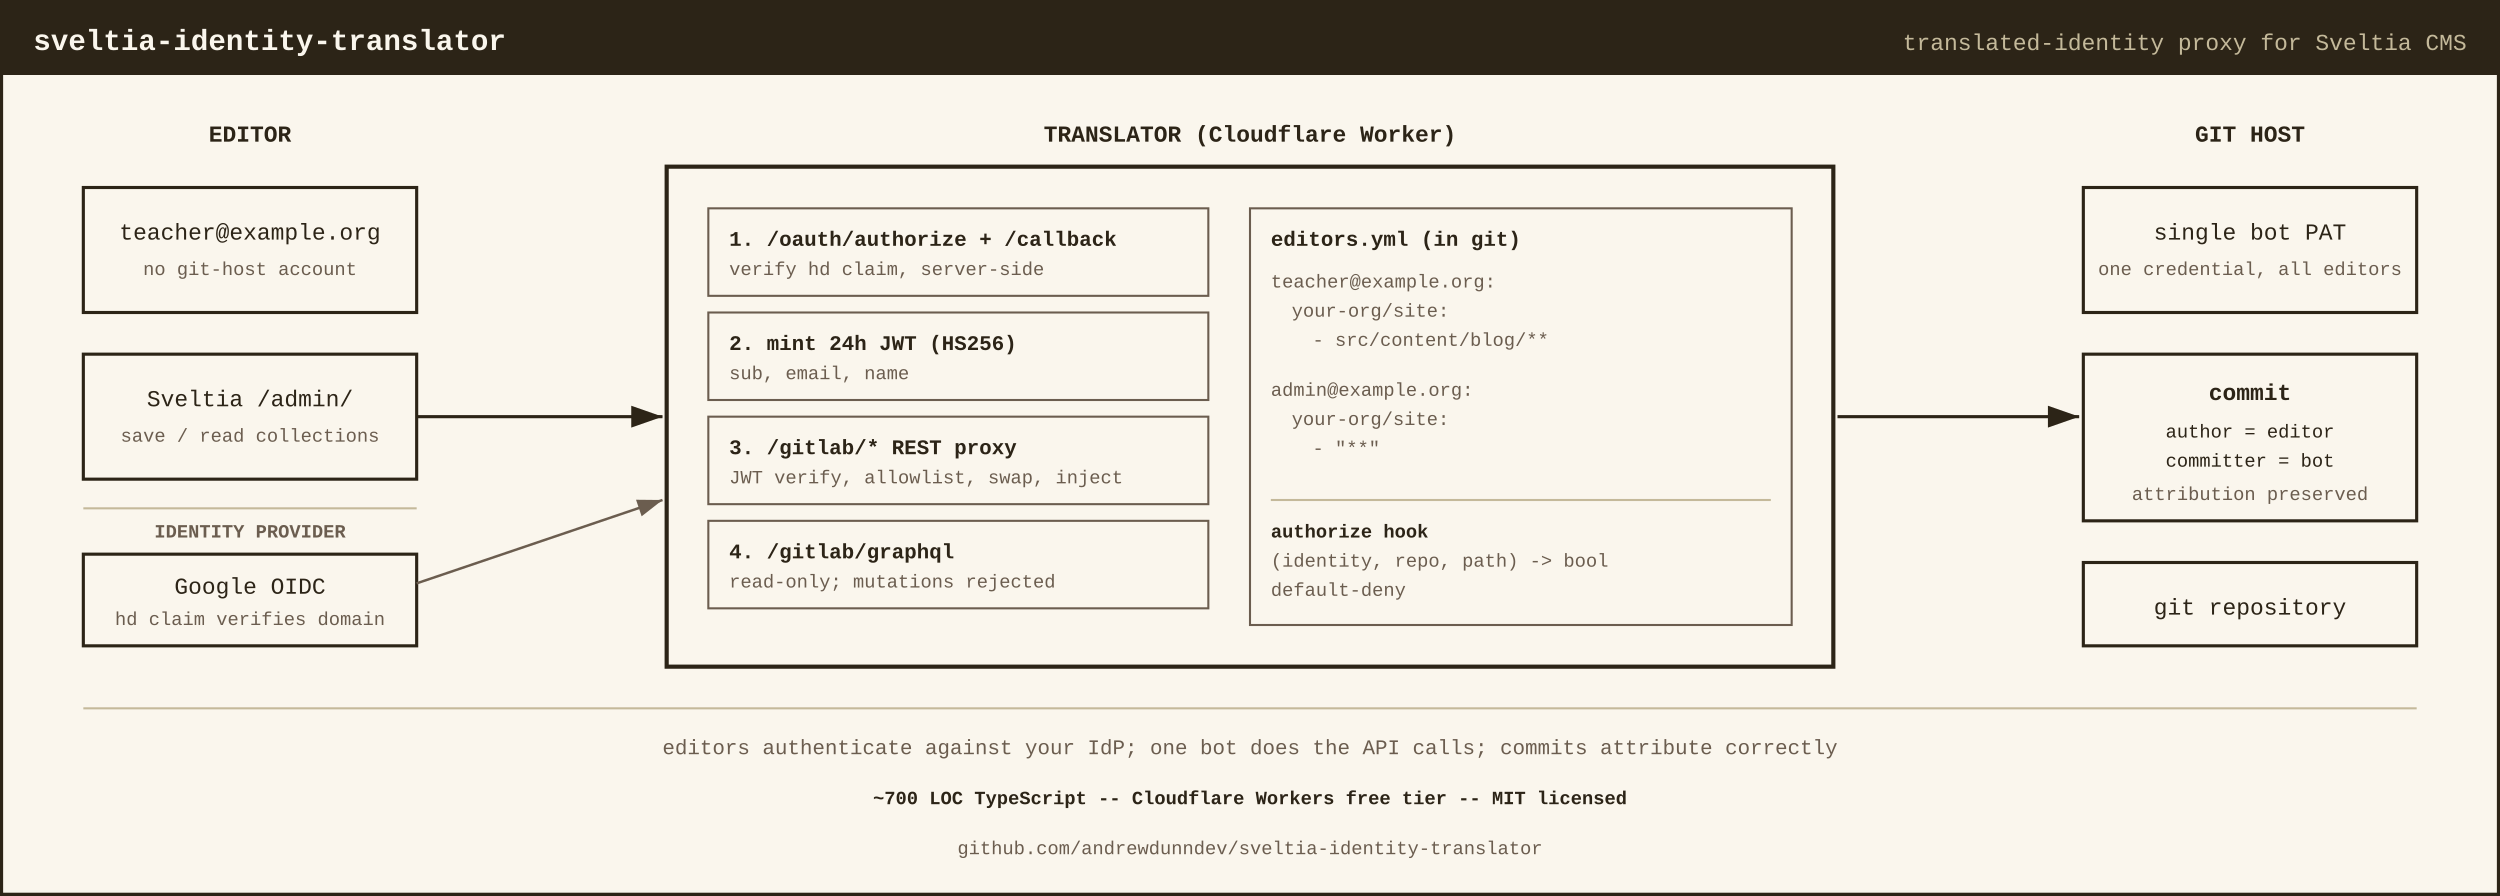
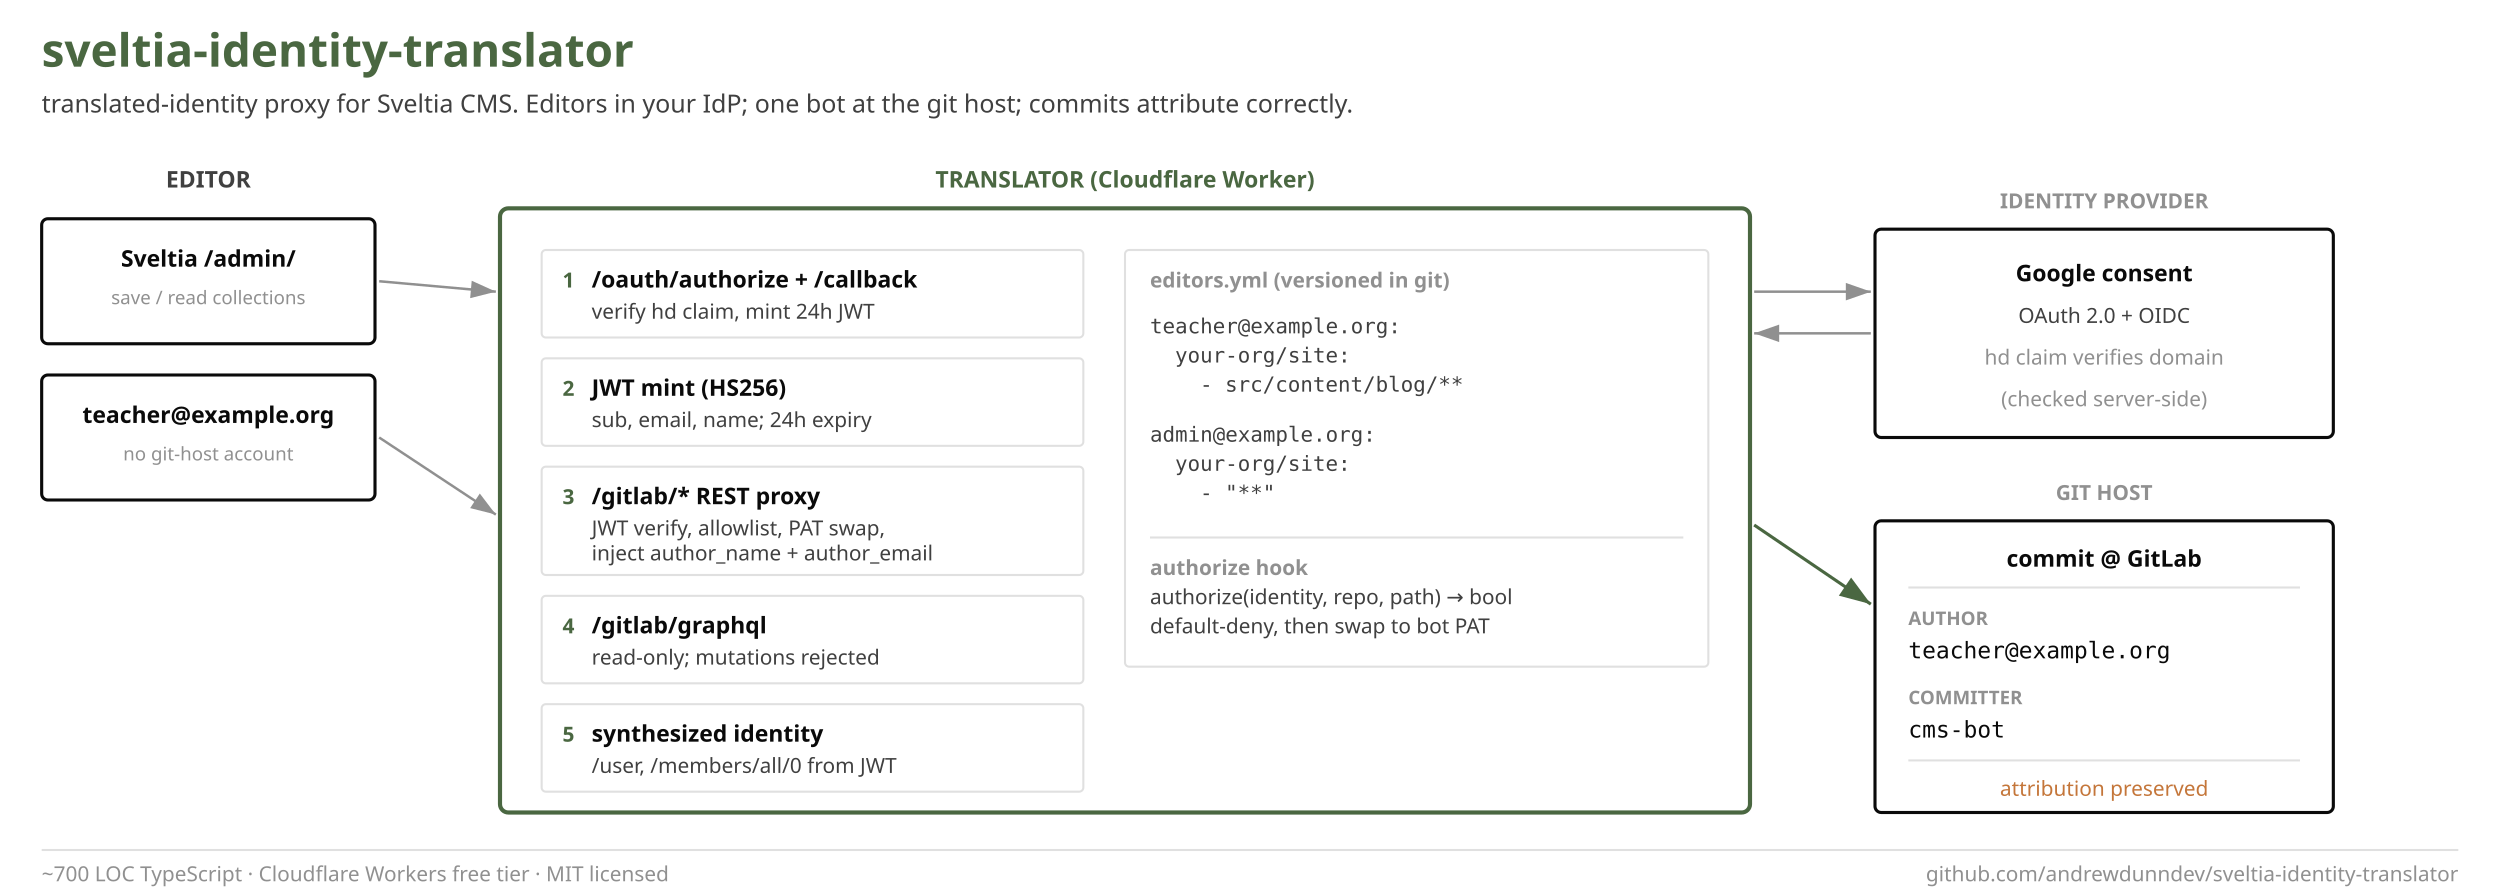
- <svg xmlns="http://www.w3.org/2000/svg" viewBox="0 0 1200 430" font-family="'IBM Plex Mono', 'Courier New', monospace">
-   <rect x="0" y="0" width="1200" height="430" fill="#faf6ed" stroke="#2c2417" stroke-width="3" />
-   <rect x="0" y="0" width="1200" height="36" fill="#2c2417" />
-   <text x="16" y="24" font-size="14" fill="#faf6ed" font-weight="bold">sveltia-identity-translator</text>
-   <text x="1184" y="24" font-size="11" fill="#c4b99a" text-anchor="end">translated-identity proxy for Sveltia CMS</text>
+ <svg xmlns="http://www.w3.org/2000/svg" viewBox="0 0 1200 430" role="img" aria-label="sveltia-identity-translator: editors authenticate via Google Workspace; the translator runs a 5-job pipeline (OAuth handshake, JWT mint, REST proxy with allowlist + author injection, GraphQL read-only, synthesized identity); commits land at GitLab with editor as author and bot as committer." style="width:100%;max-width:1200px;display:block;font-family:'Source Sans Pro', system-ui, sans-serif">
  <defs>
    <marker id="h-arrow" viewBox="0 0 10 7" refX="10" refY="3.5" markerWidth="10" markerHeight="7" orient="auto-start-reverse">
-       <path d="M0,0 L10,3.5 L0,7 z" fill="#2c2417" />
+       <path d="M0,0 L10,3.5 L0,7 z" fill="#909090" />
    </marker>
-     <marker id="h-arrow-light" viewBox="0 0 10 7" refX="10" refY="3.5" markerWidth="10" markerHeight="7" orient="auto-start-reverse">
-       <path d="M0,0 L10,3.5 L0,7 z" fill="#6b5d4f" />
+     <marker id="h-arrow-accent" viewBox="0 0 10 7" refX="10" refY="3.5" markerWidth="10" markerHeight="7" orient="auto-start-reverse">
+       <path d="M0,0 L10,3.5 L0,7 z" fill="#4a6741" />
    </marker>
  </defs>
-   <text x="120" y="68" text-anchor="middle" font-size="11" font-weight="bold" fill="#2c2417">EDITOR</text>
-   <text x="600" y="68" text-anchor="middle" font-size="11" font-weight="bold" fill="#2c2417">TRANSLATOR (Cloudflare Worker)</text>
-   <text x="1080" y="68" text-anchor="middle" font-size="11" font-weight="bold" fill="#2c2417">GIT HOST</text>
-   <rect x="40" y="90" width="160" height="60" fill="none" stroke="#2c2417" stroke-width="1.5" />
-   <text x="120" y="115" text-anchor="middle" font-size="11" fill="#2c2417">teacher@example.org</text>
-   <text x="120" y="132" text-anchor="middle" font-size="9" fill="#6b5d4f">no git-host account</text>
-   <rect x="40" y="170" width="160" height="60" fill="none" stroke="#2c2417" stroke-width="1.5" />
-   <text x="120" y="195" text-anchor="middle" font-size="11" fill="#2c2417">Sveltia /admin/</text>
-   <text x="120" y="212" text-anchor="middle" font-size="9" fill="#6b5d4f">save / read collections</text>
-   <line x1="40" y1="244" x2="200" y2="244" stroke="#c4b99a" stroke-width="1" />
-   <text x="120" y="258" text-anchor="middle" font-size="9" font-weight="bold" fill="#6b5d4f">IDENTITY PROVIDER</text>
-   <rect x="40" y="266" width="160" height="44" fill="none" stroke="#2c2417" stroke-width="1.5" />
-   <text x="120" y="285" text-anchor="middle" font-size="11" fill="#2c2417">Google OIDC</text>
-   <text x="120" y="300" text-anchor="middle" font-size="9" fill="#6b5d4f">hd claim verifies domain</text>
-   <rect x="320" y="80" width="560" height="240" fill="none" stroke="#2c2417" stroke-width="2" />
-   <rect x="340" y="100" width="240" height="42" fill="none" stroke="#6b5d4f" stroke-width="1" />
-   <text x="350" y="118" font-size="10" font-weight="bold" fill="#2c2417">1. /oauth/authorize + /callback</text>
-   <text x="350" y="132" font-size="9" fill="#6b5d4f">verify hd claim, server-side</text>
-   <rect x="340" y="150" width="240" height="42" fill="none" stroke="#6b5d4f" stroke-width="1" />
-   <text x="350" y="168" font-size="10" font-weight="bold" fill="#2c2417">2. mint 24h JWT (HS256)</text>
-   <text x="350" y="182" font-size="9" fill="#6b5d4f">sub, email, name</text>
-   <rect x="340" y="200" width="240" height="42" fill="none" stroke="#6b5d4f" stroke-width="1" />
-   <text x="350" y="218" font-size="10" font-weight="bold" fill="#2c2417">3. /gitlab/* REST proxy</text>
-   <text x="350" y="232" font-size="9" fill="#6b5d4f">JWT verify, allowlist, swap, inject</text>
-   <rect x="340" y="250" width="240" height="42" fill="none" stroke="#6b5d4f" stroke-width="1" />
-   <text x="350" y="268" font-size="10" font-weight="bold" fill="#2c2417">4. /gitlab/graphql</text>
-   <text x="350" y="282" font-size="9" fill="#6b5d4f">read-only; mutations rejected</text>
-   <rect x="600" y="100" width="260" height="200" fill="none" stroke="#6b5d4f" stroke-width="1" />
-   <text x="610" y="118" font-size="10" font-weight="bold" fill="#2c2417">editors.yml (in git)</text>
-   <text x="610" y="138" font-size="9" fill="#6b5d4f">teacher@example.org:</text>
-   <text x="620" y="152" font-size="9" fill="#6b5d4f">your-org/site:</text>
-   <text x="630" y="166" font-size="9" fill="#6b5d4f">- src/content/blog/**</text>
-   <text x="610" y="190" font-size="9" fill="#6b5d4f">admin@example.org:</text>
-   <text x="620" y="204" font-size="9" fill="#6b5d4f">your-org/site:</text>
-   <text x="630" y="218" font-size="9" fill="#6b5d4f">- "**"</text>
-   <line x1="610" y1="240" x2="850" y2="240" stroke="#c4b99a" stroke-width="1" />
-   <text x="610" y="258" font-size="9" font-weight="bold" fill="#2c2417">authorize hook</text>
-   <text x="610" y="272" font-size="9" fill="#6b5d4f">(identity, repo, path) -&gt; bool</text>
-   <text x="610" y="286" font-size="9" fill="#6b5d4f">default-deny</text>
-   <rect x="1000" y="90" width="160" height="60" fill="none" stroke="#2c2417" stroke-width="1.5" />
-   <text x="1080" y="115" text-anchor="middle" font-size="11" fill="#2c2417">single bot PAT</text>
-   <text x="1080" y="132" text-anchor="middle" font-size="9" fill="#6b5d4f">one credential, all editors</text>
-   <rect x="1000" y="170" width="160" height="80" fill="none" stroke="#2c2417" stroke-width="1.5" />
-   <text x="1080" y="192" text-anchor="middle" font-size="11" font-weight="bold" fill="#2c2417">commit</text>
-   <text x="1080" y="210" text-anchor="middle" font-size="9" fill="#2c2417">author = editor</text>
-   <text x="1080" y="224" text-anchor="middle" font-size="9" fill="#2c2417">committer = bot</text>
-   <text x="1080" y="240" text-anchor="middle" font-size="9" fill="#6b5d4f">attribution preserved</text>
-   <rect x="1000" y="270" width="160" height="40" fill="none" stroke="#2c2417" stroke-width="1.5" />
-   <text x="1080" y="295" text-anchor="middle" font-size="11" fill="#2c2417">git repository</text>
-   <line x1="200" y1="200" x2="318" y2="200" stroke="#2c2417" stroke-width="1.5" marker-end="url(#h-arrow)" />
-   <line x1="200" y1="280" x2="318" y2="240" stroke="#6b5d4f" stroke-width="1.2" marker-end="url(#h-arrow-light)" />
-   <line x1="882" y1="200" x2="998" y2="200" stroke="#2c2417" stroke-width="1.5" marker-end="url(#h-arrow)" />
-   <line x1="40" y1="340" x2="1160" y2="340" stroke="#c4b99a" stroke-width="1" />
-   <text x="600" y="362" font-size="10" fill="#6b5d4f" text-anchor="middle">editors authenticate against your IdP; one bot does the API calls; commits attribute correctly</text>
-   <text x="600" y="386" font-size="9" font-weight="600" fill="#2c2417" text-anchor="middle">~700 LOC TypeScript -- Cloudflare Workers free tier -- MIT licensed</text>
-   <text x="600" y="410" font-size="9" fill="#6b5d4f" text-anchor="middle">github.com/andrewdunndev/sveltia-identity-translator</text>
+   <text x="20" y="32" font-size="22" font-weight="700" fill="#4a6741">sveltia-identity-translator</text>
+   <text x="20" y="54" font-size="12" fill="#404040">translated-identity proxy for Sveltia CMS. Editors in your IdP; one bot at the git host; commits attribute correctly.</text>
+   <text x="100" y="90" text-anchor="middle" font-size="11" font-weight="700" fill="#404040">EDITOR</text>
+   <text x="540" y="90" text-anchor="middle" font-size="11" font-weight="700" fill="#4a6741">TRANSLATOR (Cloudflare Worker)</text>
+   <text x="1010" y="100" text-anchor="middle" font-size="10" font-weight="700" fill="#909090">IDENTITY PROVIDER</text>
+   <text x="1010" y="240" text-anchor="middle" font-size="10" font-weight="700" fill="#909090">GIT HOST</text>
+   <rect x="20" y="105" width="160" height="60" rx="3" fill="none" stroke="#0a0a0a" stroke-width="1.5" />
+   <text x="100" y="128" text-anchor="middle" font-size="11" font-weight="600" fill="#0a0a0a">Sveltia /admin/</text>
+   <text x="100" y="146" text-anchor="middle" font-size="9" fill="#909090">save / read collections</text>
+   <rect x="20" y="180" width="160" height="60" rx="3" fill="none" stroke="#0a0a0a" stroke-width="1.5" />
+   <text x="100" y="203" text-anchor="middle" font-size="11" font-weight="600" fill="#0a0a0a">teacher@example.org</text>
+   <text x="100" y="221" text-anchor="middle" font-size="9" fill="#909090">no git-host account</text>
+   <rect x="240" y="100" width="600" height="290" rx="4" fill="none" stroke="#4a6741" stroke-width="2" />
+   <rect x="260" y="120" width="260" height="42" rx="2" fill="none" stroke="#e0e0e0" stroke-width="1" />
+   <text x="270" y="138" font-size="10" font-weight="700" fill="#4a6741">1</text>
+   <text x="284" y="138" font-size="11" font-weight="600" fill="#0a0a0a">/oauth/authorize + /callback</text>
+   <text x="284" y="153" font-size="10" fill="#404040">verify hd claim, mint 24h JWT</text>
+   <rect x="260" y="172" width="260" height="42" rx="2" fill="none" stroke="#e0e0e0" stroke-width="1" />
+   <text x="270" y="190" font-size="10" font-weight="700" fill="#4a6741">2</text>
+   <text x="284" y="190" font-size="11" font-weight="600" fill="#0a0a0a">JWT mint (HS256)</text>
+   <text x="284" y="205" font-size="10" fill="#404040">sub, email, name; 24h expiry</text>
+   <rect x="260" y="224" width="260" height="52" rx="2" fill="none" stroke="#e0e0e0" stroke-width="1" />
+   <text x="270" y="242" font-size="10" font-weight="700" fill="#4a6741">3</text>
+   <text x="284" y="242" font-size="11" font-weight="600" fill="#0a0a0a">/gitlab/* REST proxy</text>
+   <text x="284" y="257" font-size="10" fill="#404040">JWT verify, allowlist, PAT swap,</text>
+   <text x="284" y="269" font-size="10" fill="#404040">inject author_name + author_email</text>
+   <rect x="260" y="286" width="260" height="42" rx="2" fill="none" stroke="#e0e0e0" stroke-width="1" />
+   <text x="270" y="304" font-size="10" font-weight="700" fill="#4a6741">4</text>
+   <text x="284" y="304" font-size="11" font-weight="600" fill="#0a0a0a">/gitlab/graphql</text>
+   <text x="284" y="319" font-size="10" fill="#404040">read-only; mutations rejected</text>
+   <rect x="260" y="338" width="260" height="42" rx="2" fill="none" stroke="#e0e0e0" stroke-width="1" />
+   <text x="270" y="356" font-size="10" font-weight="700" fill="#4a6741">5</text>
+   <text x="284" y="356" font-size="11" font-weight="600" fill="#0a0a0a">synthesized identity</text>
+   <text x="284" y="371" font-size="10" fill="#404040">/user, /members/all/0 from JWT</text>
+   <rect x="540" y="120" width="280" height="200" rx="2" fill="none" stroke="#e0e0e0" stroke-width="1" />
+   <text x="552" y="138" font-size="10" font-weight="700" fill="#909090">editors.yml (versioned in git)</text>
+   <text x="552" y="160" font-size="10" fill="#404040" font-family="ui-monospace, 'SF Mono', Menlo, monospace">teacher@example.org:</text>
+   <text x="564" y="174" font-size="10" fill="#404040" font-family="ui-monospace, 'SF Mono', Menlo, monospace">your-org/site:</text>
+   <text x="576" y="188" font-size="10" fill="#404040" font-family="ui-monospace, 'SF Mono', Menlo, monospace">- src/content/blog/**</text>
+   <text x="552" y="212" font-size="10" fill="#404040" font-family="ui-monospace, 'SF Mono', Menlo, monospace">admin@example.org:</text>
+   <text x="564" y="226" font-size="10" fill="#404040" font-family="ui-monospace, 'SF Mono', Menlo, monospace">your-org/site:</text>
+   <text x="576" y="240" font-size="10" fill="#404040" font-family="ui-monospace, 'SF Mono', Menlo, monospace">- "**"</text>
+   <line x1="552" y1="258" x2="808" y2="258" stroke="#e0e0e0" stroke-width="1" />
+   <text x="552" y="276" font-size="10" font-weight="700" fill="#909090">authorize hook</text>
+   <text x="552" y="290" font-size="10" fill="#404040">authorize(identity, repo, path) → bool</text>
+   <text x="552" y="304" font-size="10" fill="#404040">default-deny, then swap to bot PAT</text>
+   <rect x="900" y="110" width="220" height="100" rx="3" fill="none" stroke="#0a0a0a" stroke-width="1.5" />
+   <text x="1010" y="135" text-anchor="middle" font-size="11" font-weight="600" fill="#0a0a0a">Google consent</text>
+   <text x="1010" y="155" text-anchor="middle" font-size="10" fill="#404040">OAuth 2.0 + OIDC</text>
+   <text x="1010" y="175" text-anchor="middle" font-size="10" fill="#909090">hd claim verifies domain</text>
+   <text x="1010" y="195" text-anchor="middle" font-size="10" fill="#909090">(checked server-side)</text>
+   <rect x="900" y="250" width="220" height="140" rx="3" fill="none" stroke="#0a0a0a" stroke-width="1.5" />
+   <text x="1010" y="272" text-anchor="middle" font-size="11" font-weight="600" fill="#0a0a0a">commit @ GitLab</text>
+   <line x1="916" y1="282" x2="1104" y2="282" stroke="#e0e0e0" stroke-width="1" />
+   <text x="916" y="300" font-size="9" font-weight="700" fill="#909090">AUTHOR</text>
+   <text x="916" y="316" font-size="11" fill="#0a0a0a" font-family="ui-monospace, 'SF Mono', Menlo, monospace">teacher@example.org</text>
+   <text x="916" y="338" font-size="9" font-weight="700" fill="#909090">COMMITTER</text>
+   <text x="916" y="354" font-size="11" fill="#0a0a0a" font-family="ui-monospace, 'SF Mono', Menlo, monospace">cms-bot</text>
+   <line x1="916" y1="365" x2="1104" y2="365" stroke="#e0e0e0" stroke-width="1" />
+   <text x="1010" y="382" text-anchor="middle" font-size="10" fill="#c4763a">attribution preserved</text>
+   <line x1="182" y1="135" x2="238" y2="140" stroke="#909090" stroke-width="1.2" marker-end="url(#h-arrow)" />
+   <line x1="182" y1="210" x2="238" y2="247" stroke="#909090" stroke-width="1.2" marker-end="url(#h-arrow)" />
+   <line x1="842" y1="140" x2="898" y2="140" stroke="#909090" stroke-width="1.2" marker-end="url(#h-arrow)" />
+   <line x1="898" y1="160" x2="842" y2="160" stroke="#909090" stroke-width="1.2" marker-end="url(#h-arrow)" />
+   <line x1="842" y1="252" x2="898" y2="290" stroke="#4a6741" stroke-width="1.5" marker-end="url(#h-arrow-accent)" />
+   <line x1="20" y1="408" x2="1180" y2="408" stroke="#e0e0e0" stroke-width="1" />
+   <text x="20" y="423" font-size="10" fill="#909090">~700 LOC TypeScript · Cloudflare Workers free tier · MIT licensed</text>
+   <text x="1180" y="423" text-anchor="end" font-size="10" fill="#909090">github.com/andrewdunndev/sveltia-identity-translator</text>
</svg>
